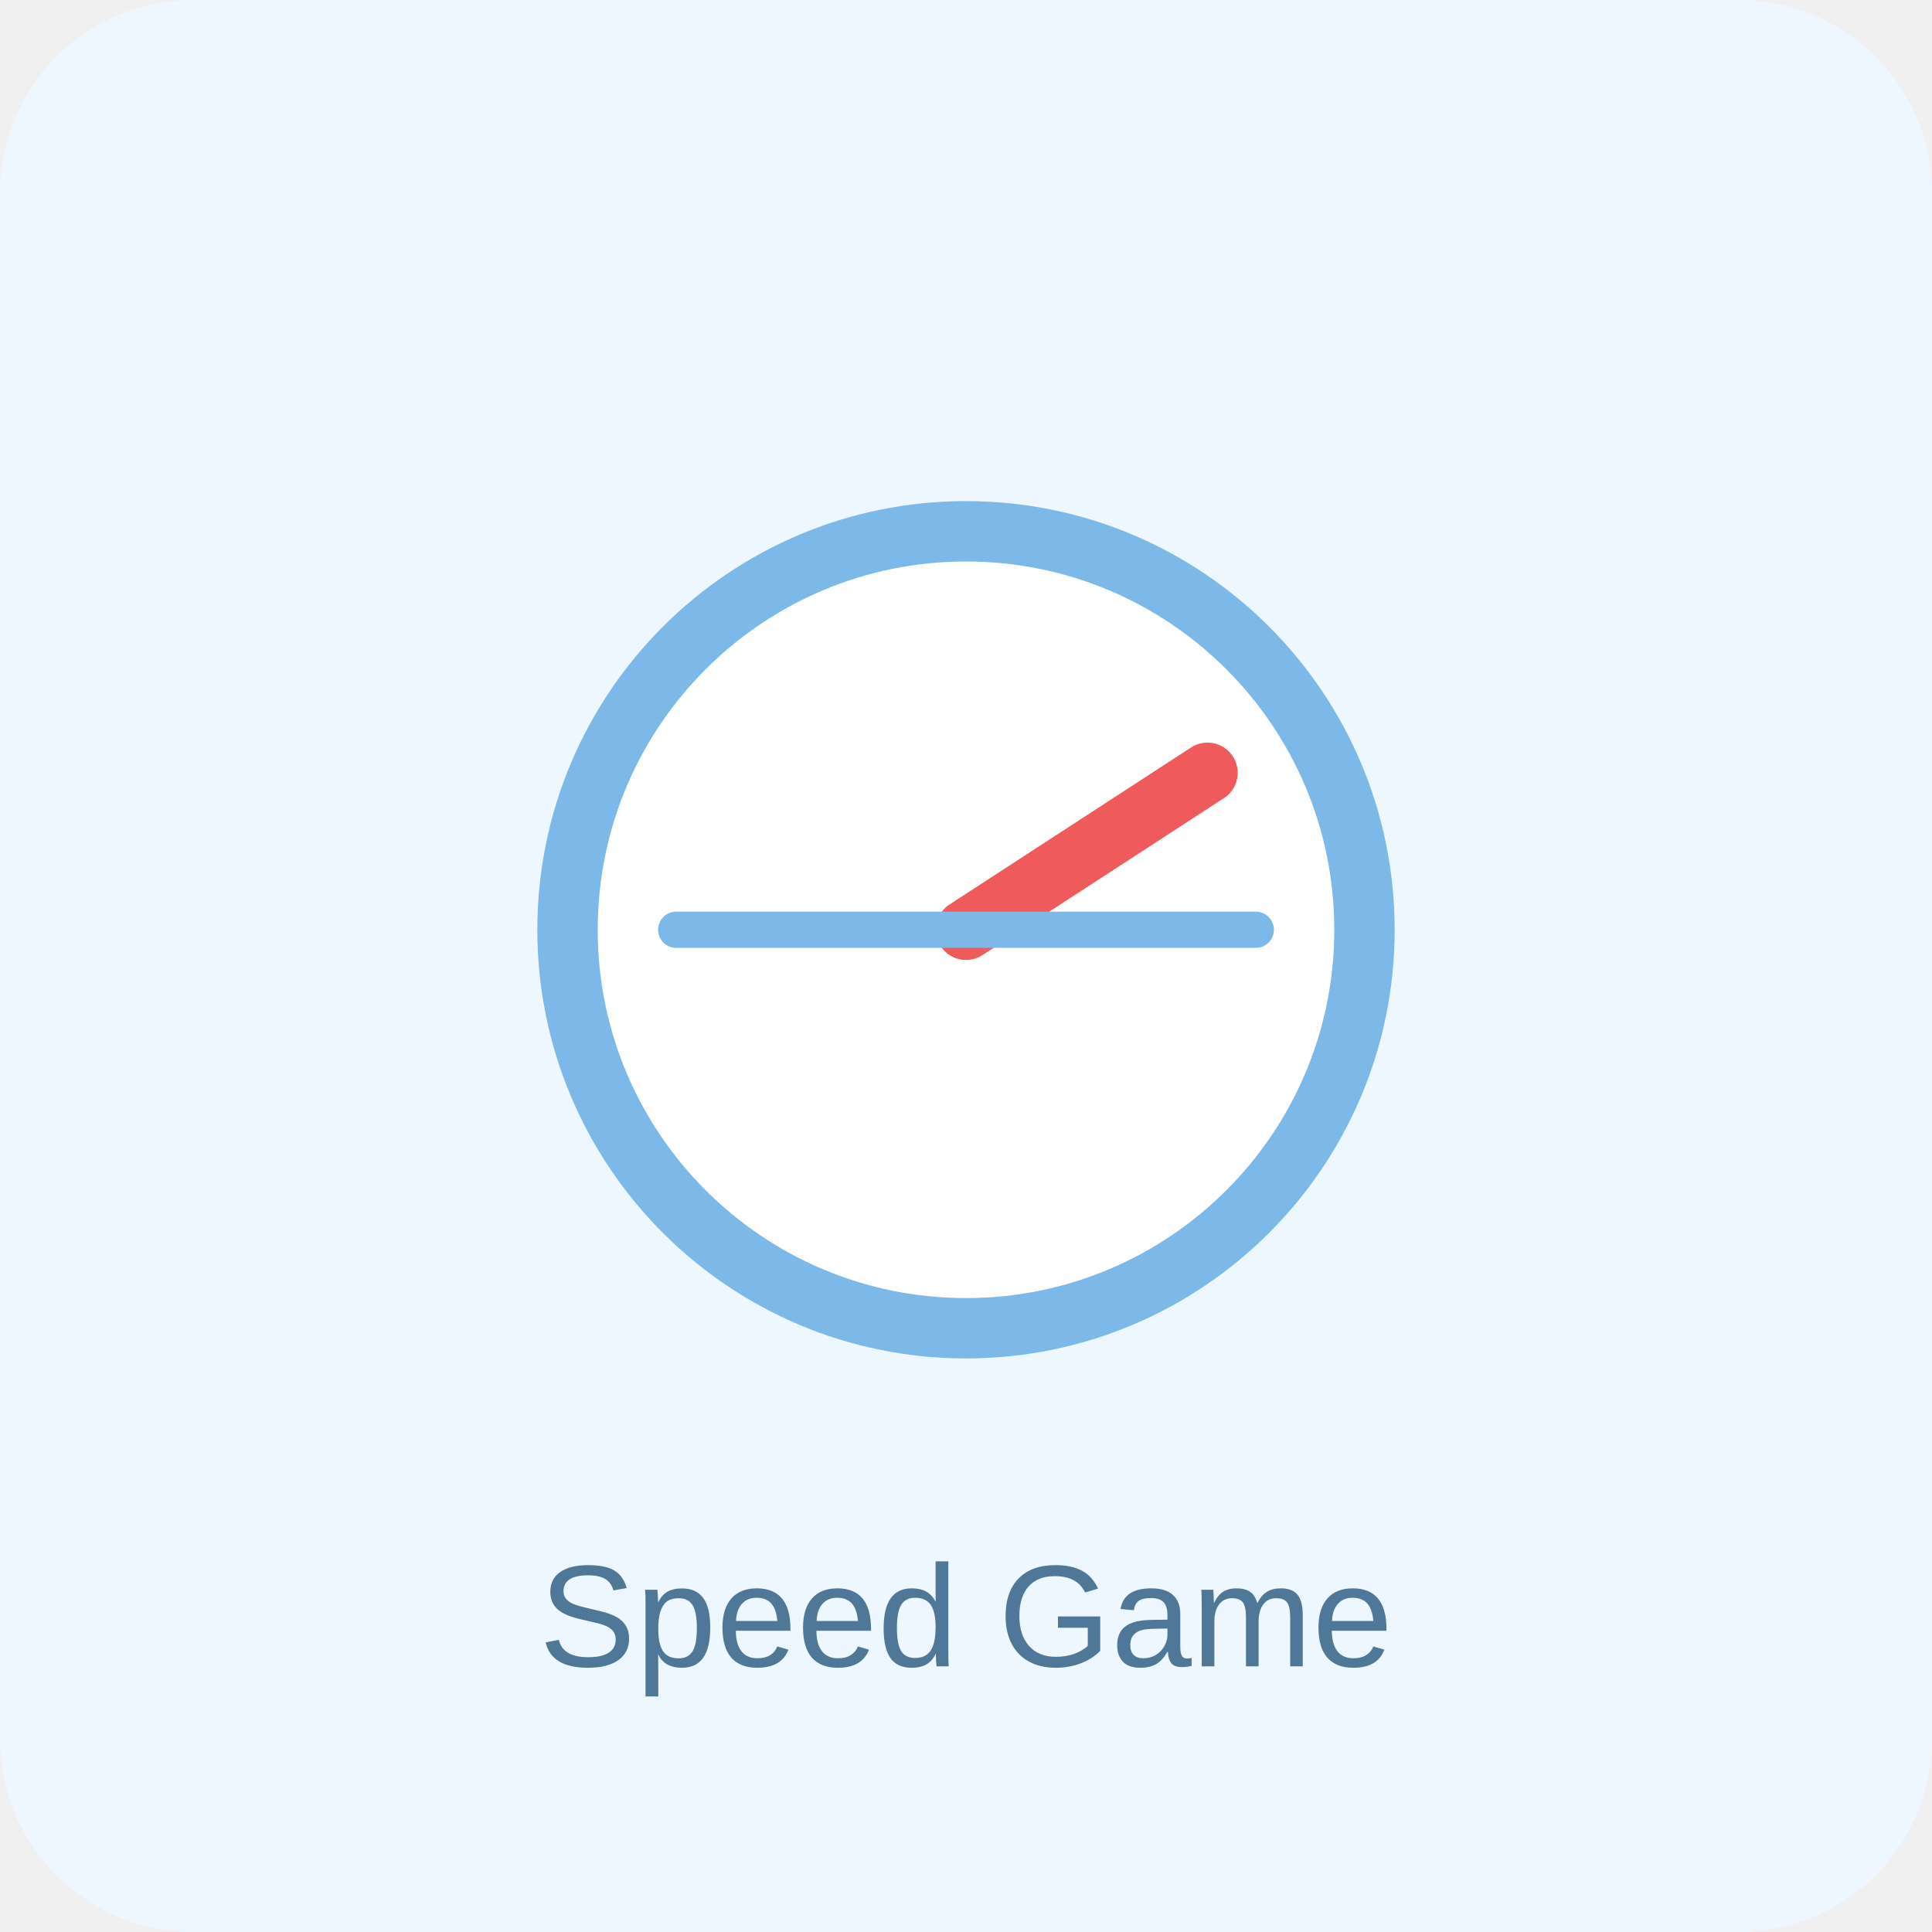
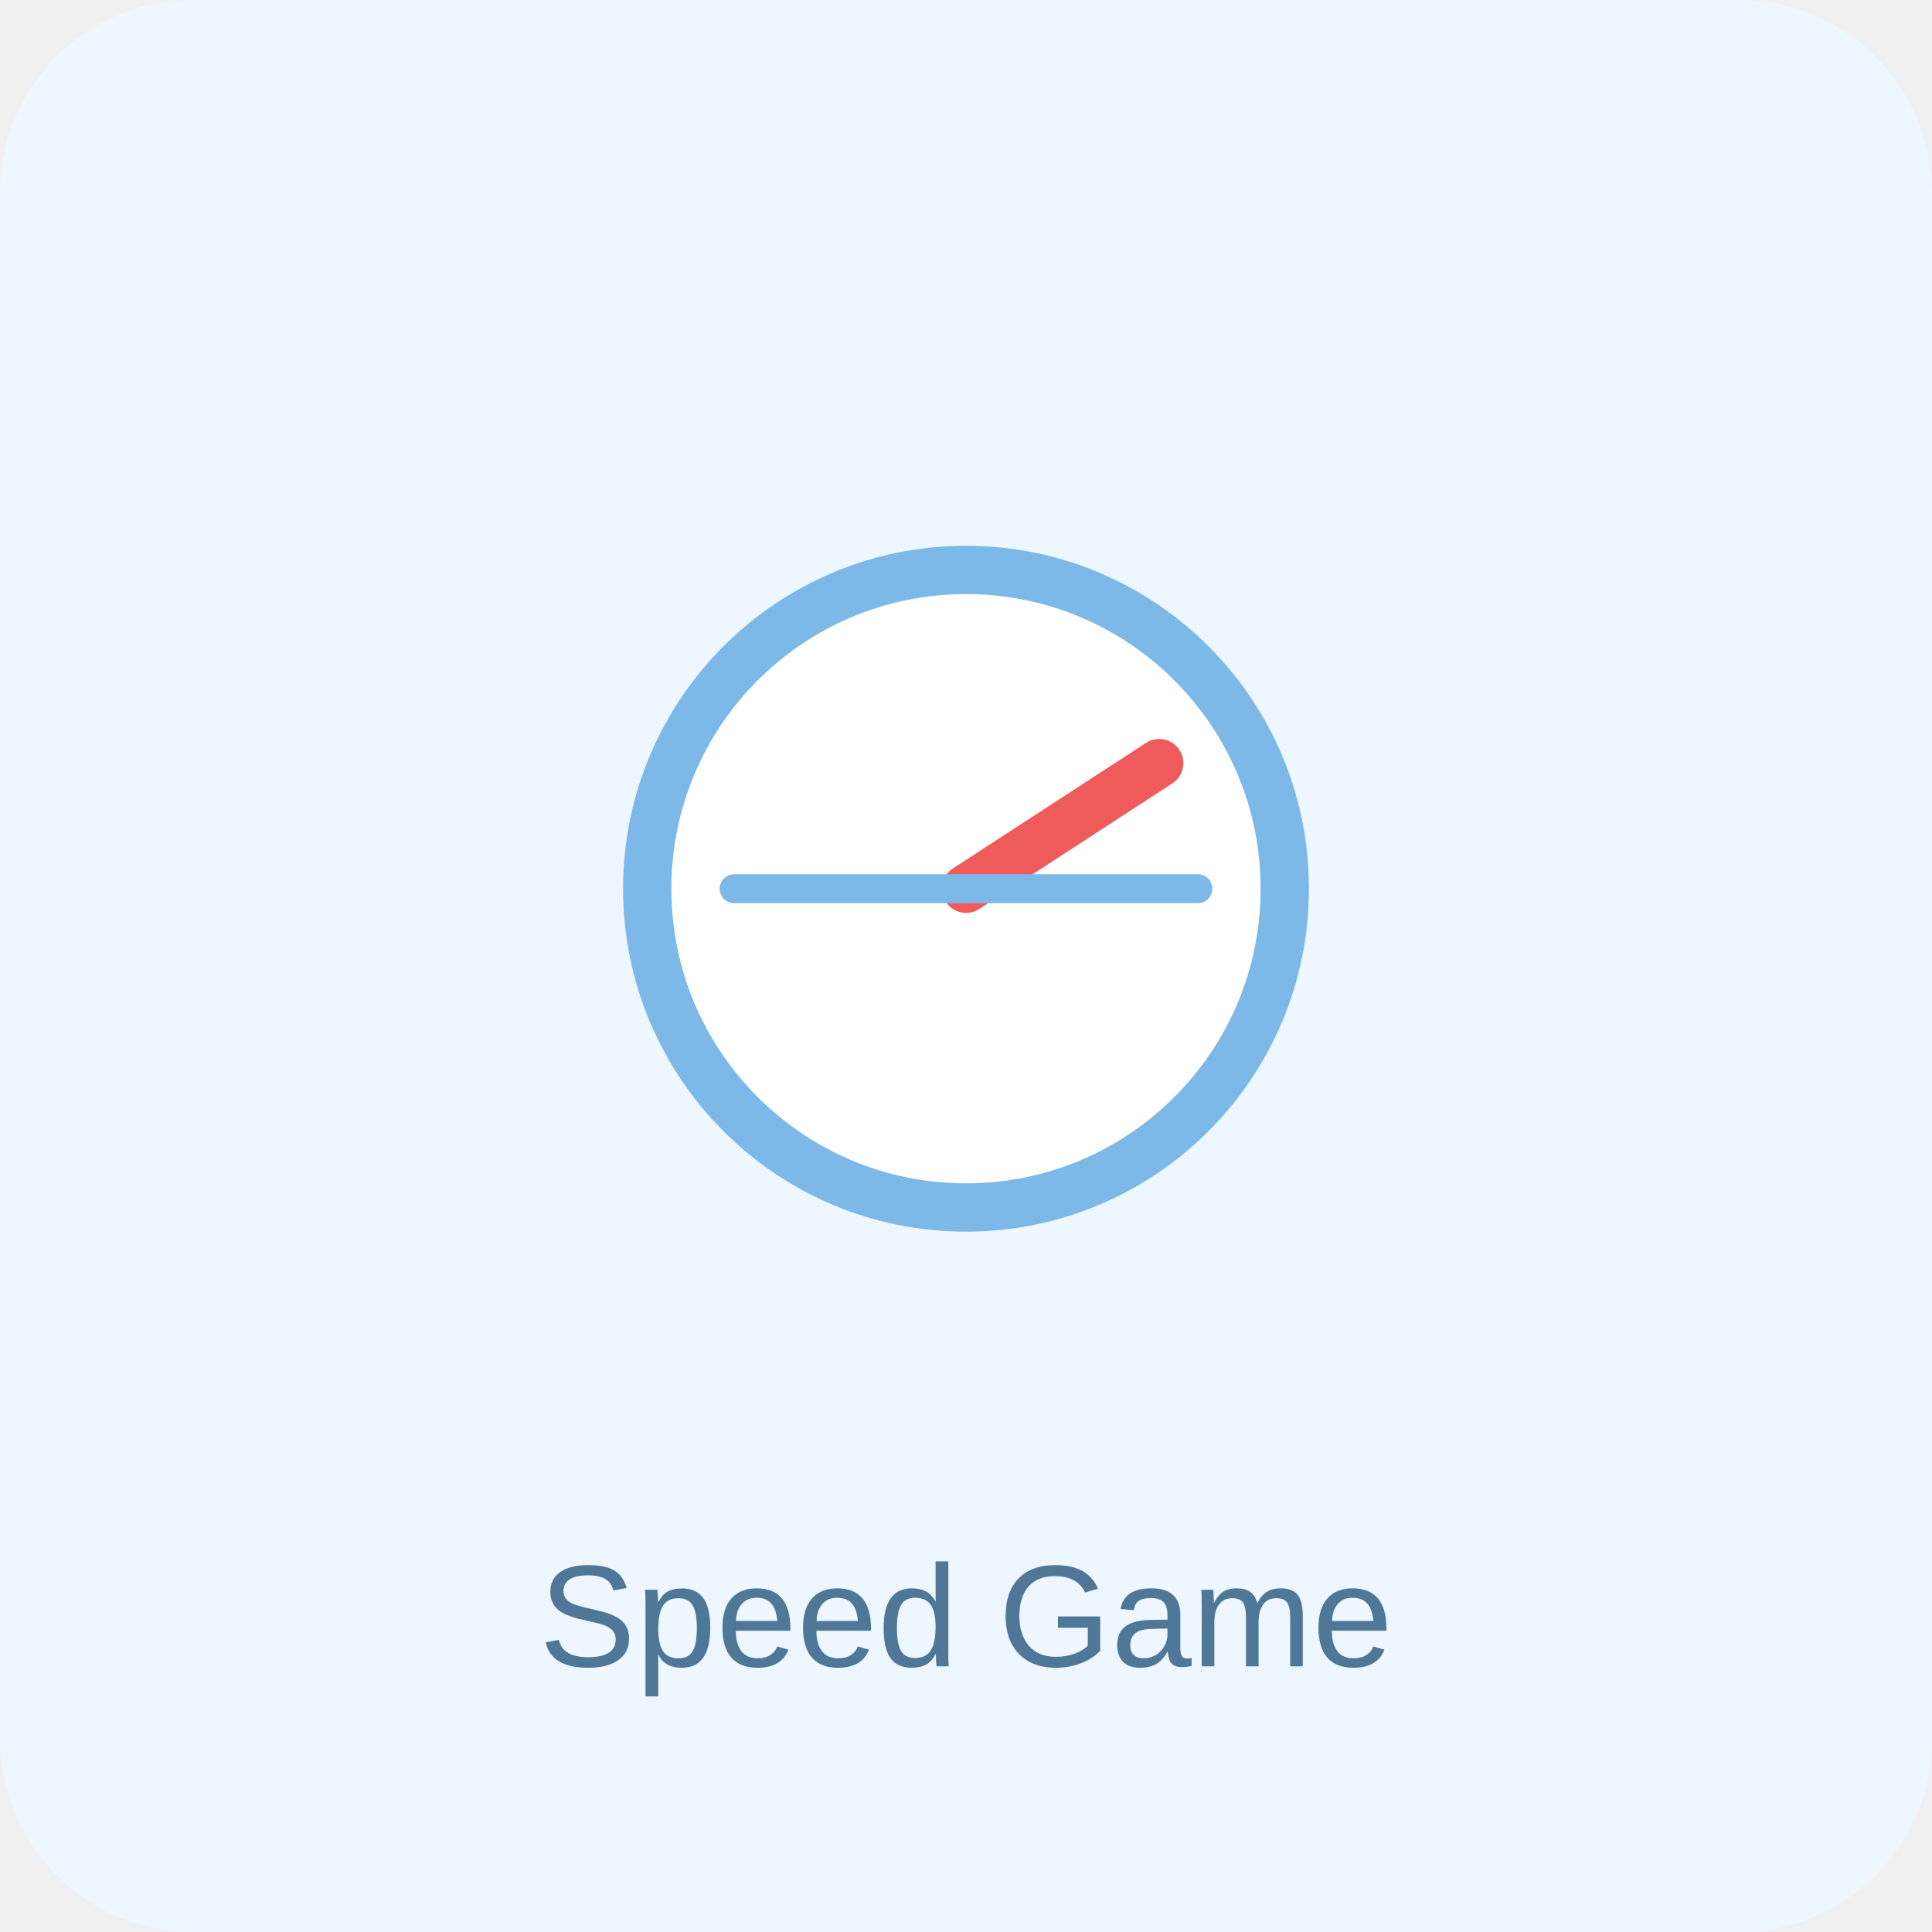
<svg xmlns="http://www.w3.org/2000/svg" viewBox="0 0 320 320">
  <rect width="320" height="320" rx="32" fill="#eef7ff" />
-   <circle cx="160" cy="154" r="66" fill="#ffffff" stroke="#7cb8e8" stroke-width="10" />
-   <path d="M160 154l40-26" stroke="#ef5a5a" stroke-width="10" stroke-linecap="round" />
-   <path d="M112 154h96" stroke="#7cb8e8" stroke-width="6" stroke-linecap="round" />
+   <g transform="translate(32 24) scale(0.8)">
+     <circle cx="160" cy="154" r="66" fill="#ffffff" stroke="#7cb8e8" stroke-width="10" />
+     <path d="M160 154l40-26" stroke="#ef5a5a" stroke-width="10" stroke-linecap="round" />
+     <path d="M112 154h96" stroke="#7cb8e8" stroke-width="6" stroke-linecap="round" />
+   </g>
  <text x="160" y="276" text-anchor="middle" font-size="24" font-family="Arial, sans-serif" fill="#4f7898">Speed Game</text>
</svg>
